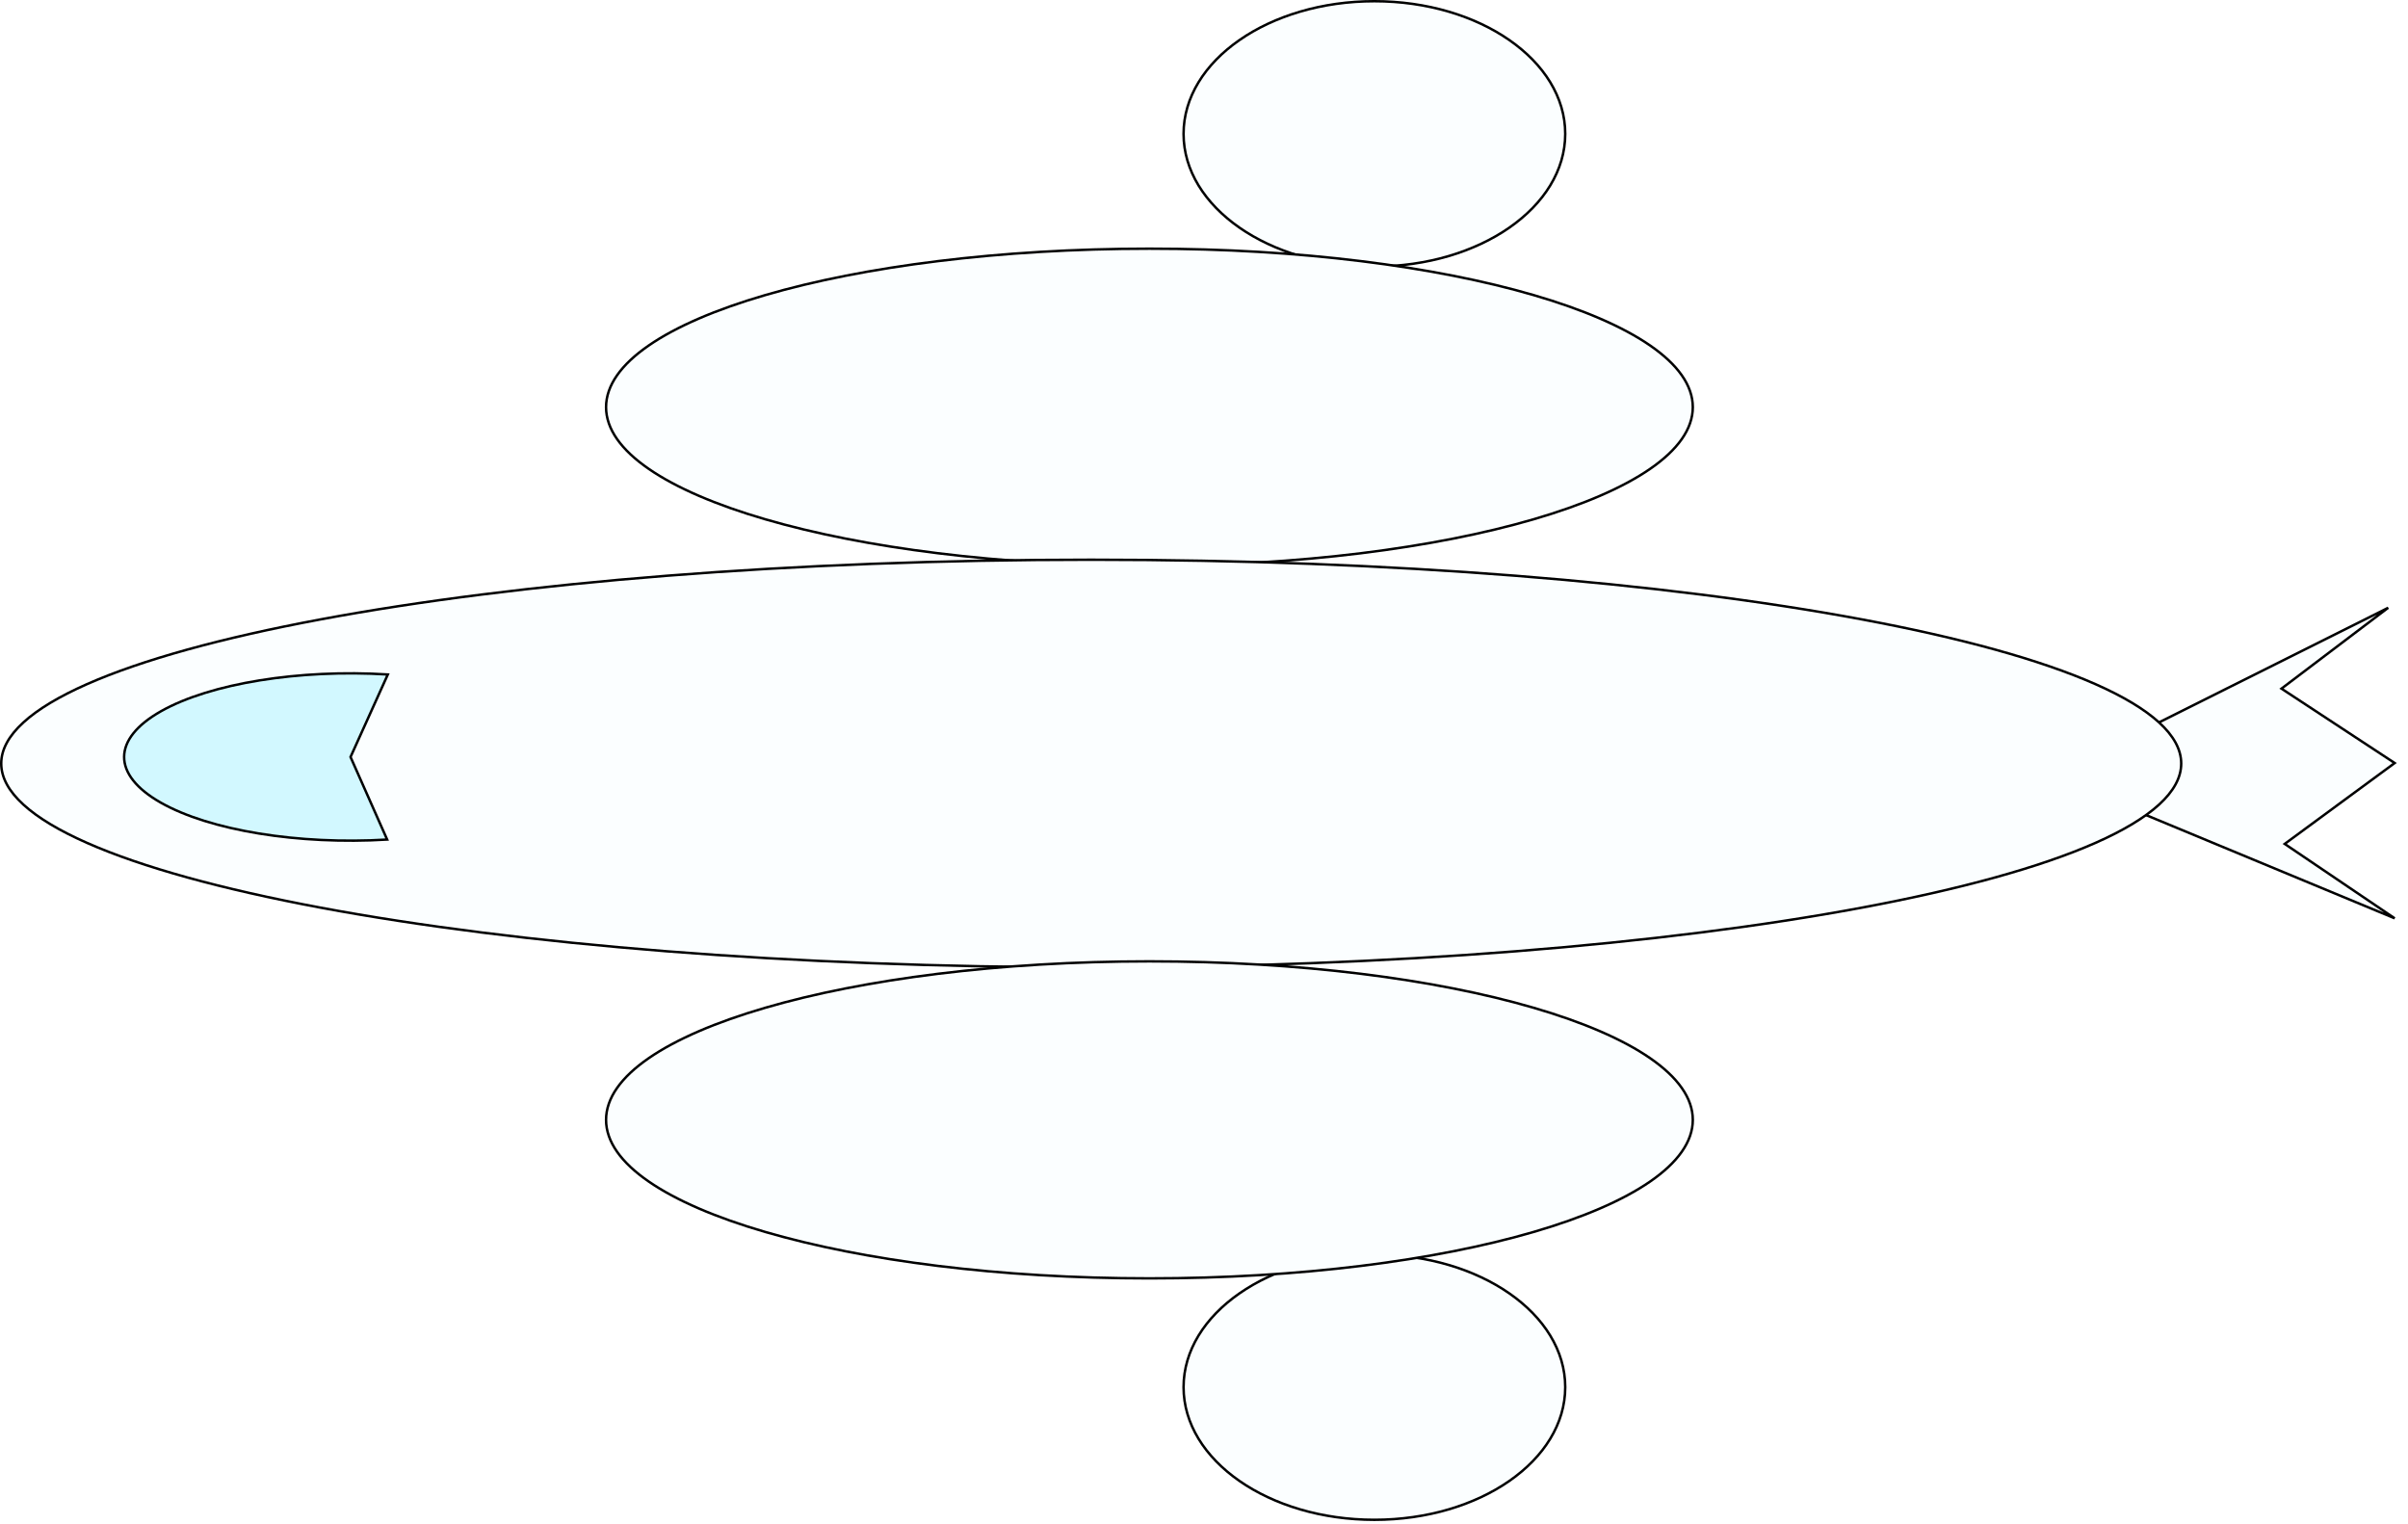
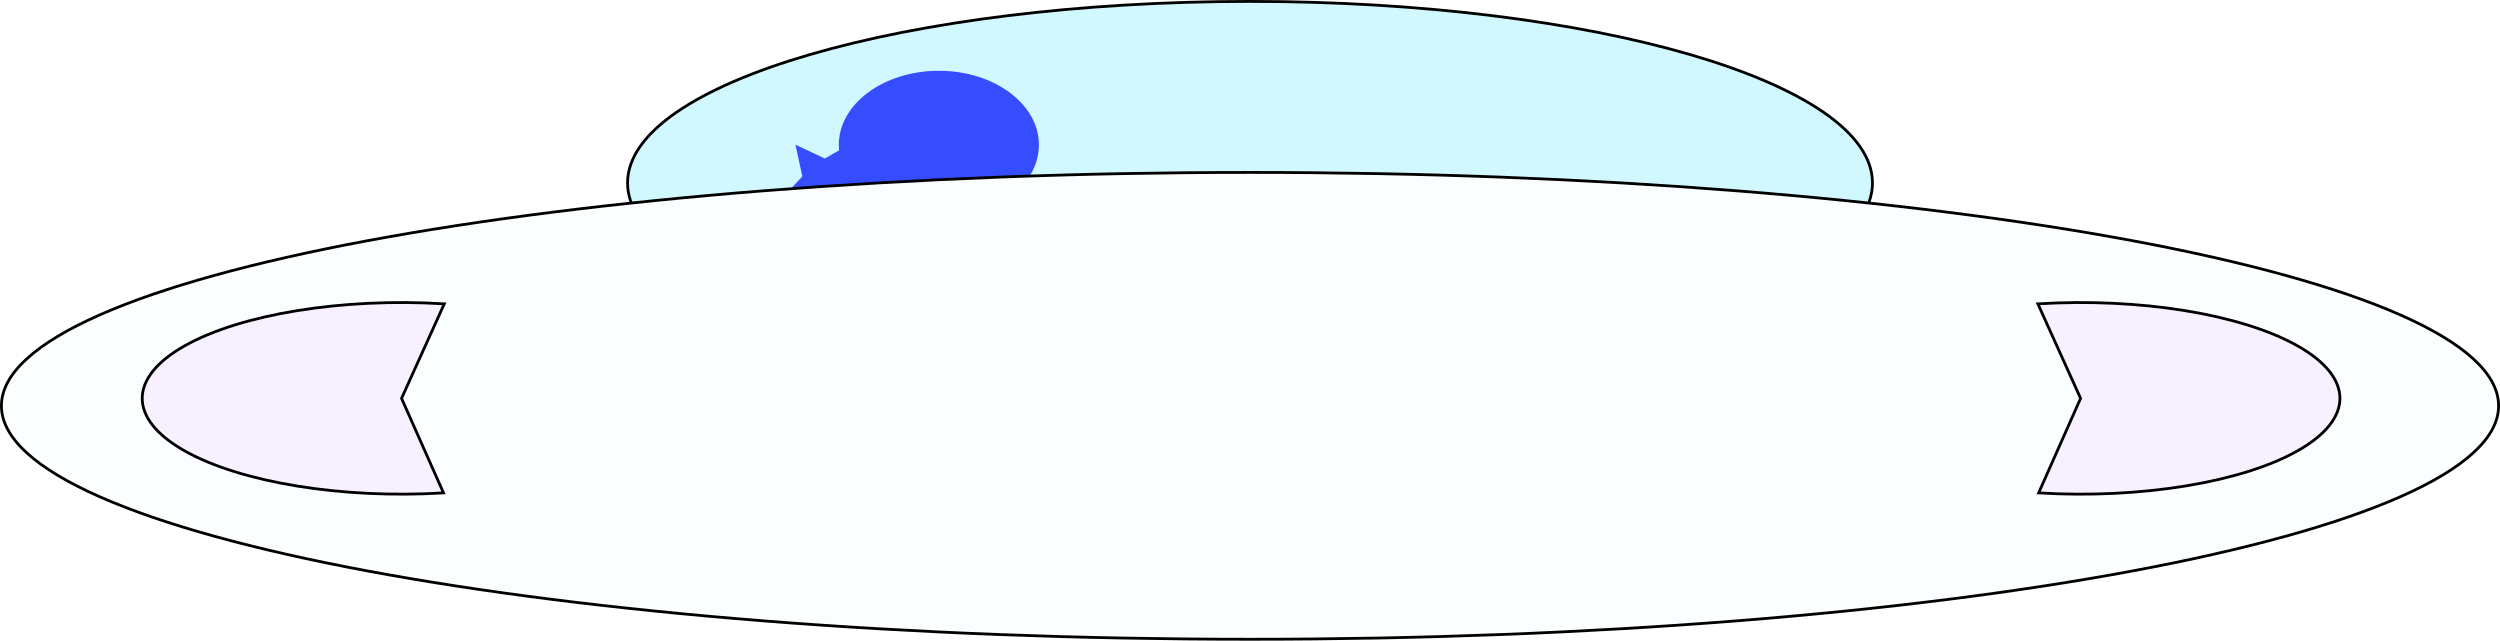
- <svg xmlns="http://www.w3.org/2000/svg" xmlns:xlink="http://www.w3.org/1999/xlink" viewBox="0 0 196 124" height="124" width="196" id="svg901" version="1.1">
+ <svg xmlns="http://www.w3.org/2000/svg" viewBox="0 0 124.348 31.866" height="31.866" width="124.348" id="svg901" version="1.1">
  <defs id="defs905">
    <rect x="1.737" y="125.396" width="140.427" height="56.751" id="rect1138" />
  </defs>
-   <g transform="translate(23.90653,44.06239)" id="g909">
-     <text xml:space="preserve" id="text1136" style="font-size:40px;line-height:0.85;font-family:sans-serif;letter-spacing:0px;white-space:pre;shape-inside:url(#rect1138);" />
-     <path id="path920" d="m 143.103,19.089 27.38,-13.69 -8.688,6.582 9.214,6.055 -8.951,6.582 8.951,6.055 z" style="fill:#fbfeff;fill-opacity:1;stroke:#000000;stroke-width:0.2;stroke-linecap:butt;stroke-linejoin:miter;stroke-miterlimit:4;stroke-dasharray:none;stroke-opacity:1" />
-     <ellipse ry="10.794" rx="15.533" cy="-33.169" cx="87.963" id="path877-8-9" style="opacity:1;fill:#fbfeff;fill-opacity:1;stroke:#000000;stroke-width:0.2;stroke-miterlimit:4;stroke-dasharray:none;stroke-opacity:1" />
-     <ellipse style="fill:#fbfeff;fill-opacity:1;stroke:#000000;stroke-width:0.2;stroke-miterlimit:4;stroke-dasharray:none;stroke-opacity:1" id="path877-8" cx="69.652" cy="-10.924" rx="44.228" ry="12.9" />
-     <use style="fill:#fbfeff;fill-opacity:1;stroke:#000000;stroke-width:0.2;stroke-miterlimit:4;stroke-dasharray:none;stroke-opacity:1" x="0" y="0" xlink:href="#path877-8-9" id="use894-7" transform="translate(-8e-7,102)" width="100%" height="100%" />
-     <ellipse ry="16.586" rx="88.72" cy="18.076" cx="64.914" id="path877" style="fill:#fbfeff;fill-opacity:1;stroke:#000000;stroke-width:0.2;stroke-miterlimit:4;stroke-dasharray:none;stroke-opacity:1" />
-     <use style="fill:#fbfeff;fill-opacity:1;stroke:#000000;stroke-width:0.2;stroke-miterlimit:4;stroke-dasharray:none;stroke-opacity:1" height="100%" width="100%" transform="translate(0,58)" id="use894" xlink:href="#path877-8" y="0" x="0" />
-     <path d="m 7.606,24.264 a 18.429,6.809 0 0 1 -18.428,-3.006 18.429,6.809 0 0 1 0.03,-7.443 18.429,6.809 0 0 1 18.452,-2.986 l -3.034,6.716 z" id="path922" style="opacity:1;fill:#d2f8ff;fill-opacity:1;stroke:#000000;stroke-width:0.2;stroke-miterlimit:4;stroke-dasharray:none;stroke-opacity:1" />
+   <g transform="translate(-4.739544,3.931923)" id="g909">
+     <text xml:space="preserve" id="text1136" style="font-size:40px;line-height:0.85;font-family:sans-serif;letter-spacing:0px;white-space:pre;shape-inside:url(#rect1138);display:inline" />
+     <ellipse style="fill:#d2f8ff;fill-opacity:1;stroke:#000000;stroke-width:0.14;stroke-miterlimit:4;stroke-dasharray:none;stroke-opacity:1" id="path877-8" cx="66.914" cy="5.168" rx="30.96" ry="9.03" />
+     <ellipse style="fill:#354dff;fill-opacity:1;stroke-width:1.268" id="path2" cx="51.438" cy="3.274" rx="4.976" ry="3.686" />
+     <path style="fill:#354dff;fill-opacity:1;stroke-width:1.569" id="path3" d="m 64.038,45.236 -2.269,0.431 -0.932,2.113 -1.111,-2.025 -2.298,-0.233 1.583,-1.682 -0.488,-2.257 2.089,0.985 1.996,-1.162 -0.292,2.291 z" transform="matrix(0.7,0,0,0.7,3.339543,-25.8434)" />
+     <ellipse ry="11.61" rx="62.104" cy="16.254" cx="66.914" id="path877" style="fill:#fbfeff;fill-opacity:1;stroke:#000000;stroke-width:0.14;stroke-miterlimit:4;stroke-dasharray:none;stroke-opacity:1" />
+     <path d="m 26.799,20.585 a 12.9,4.766 0 0 1 -12.899,-2.104 12.9,4.766 0 0 1 0.021,-5.21 12.9,4.766 0 0 1 12.916,-2.09 l -2.124,4.701 z" id="path922" style="opacity:1;fill:#f6f0ff;fill-opacity:1;stroke:#000000;stroke-width:0.14;stroke-miterlimit:4;stroke-dasharray:none;stroke-opacity:1" />
+     <path d="m -106.14,20.585 a 12.9,4.766 0 0 1 -12.899,-2.104 12.9,4.766 0 0 1 0.021,-5.21 12.9,4.766 0 0 1 12.916,-2.09 l -2.124,4.701 z" id="path1" style="opacity:1;fill:#f6f0ff;fill-opacity:1;stroke:#000000;stroke-width:0.14;stroke-miterlimit:4;stroke-dasharray:none;stroke-opacity:1" transform="scale(-1,1)" />
  </g>
</svg>
